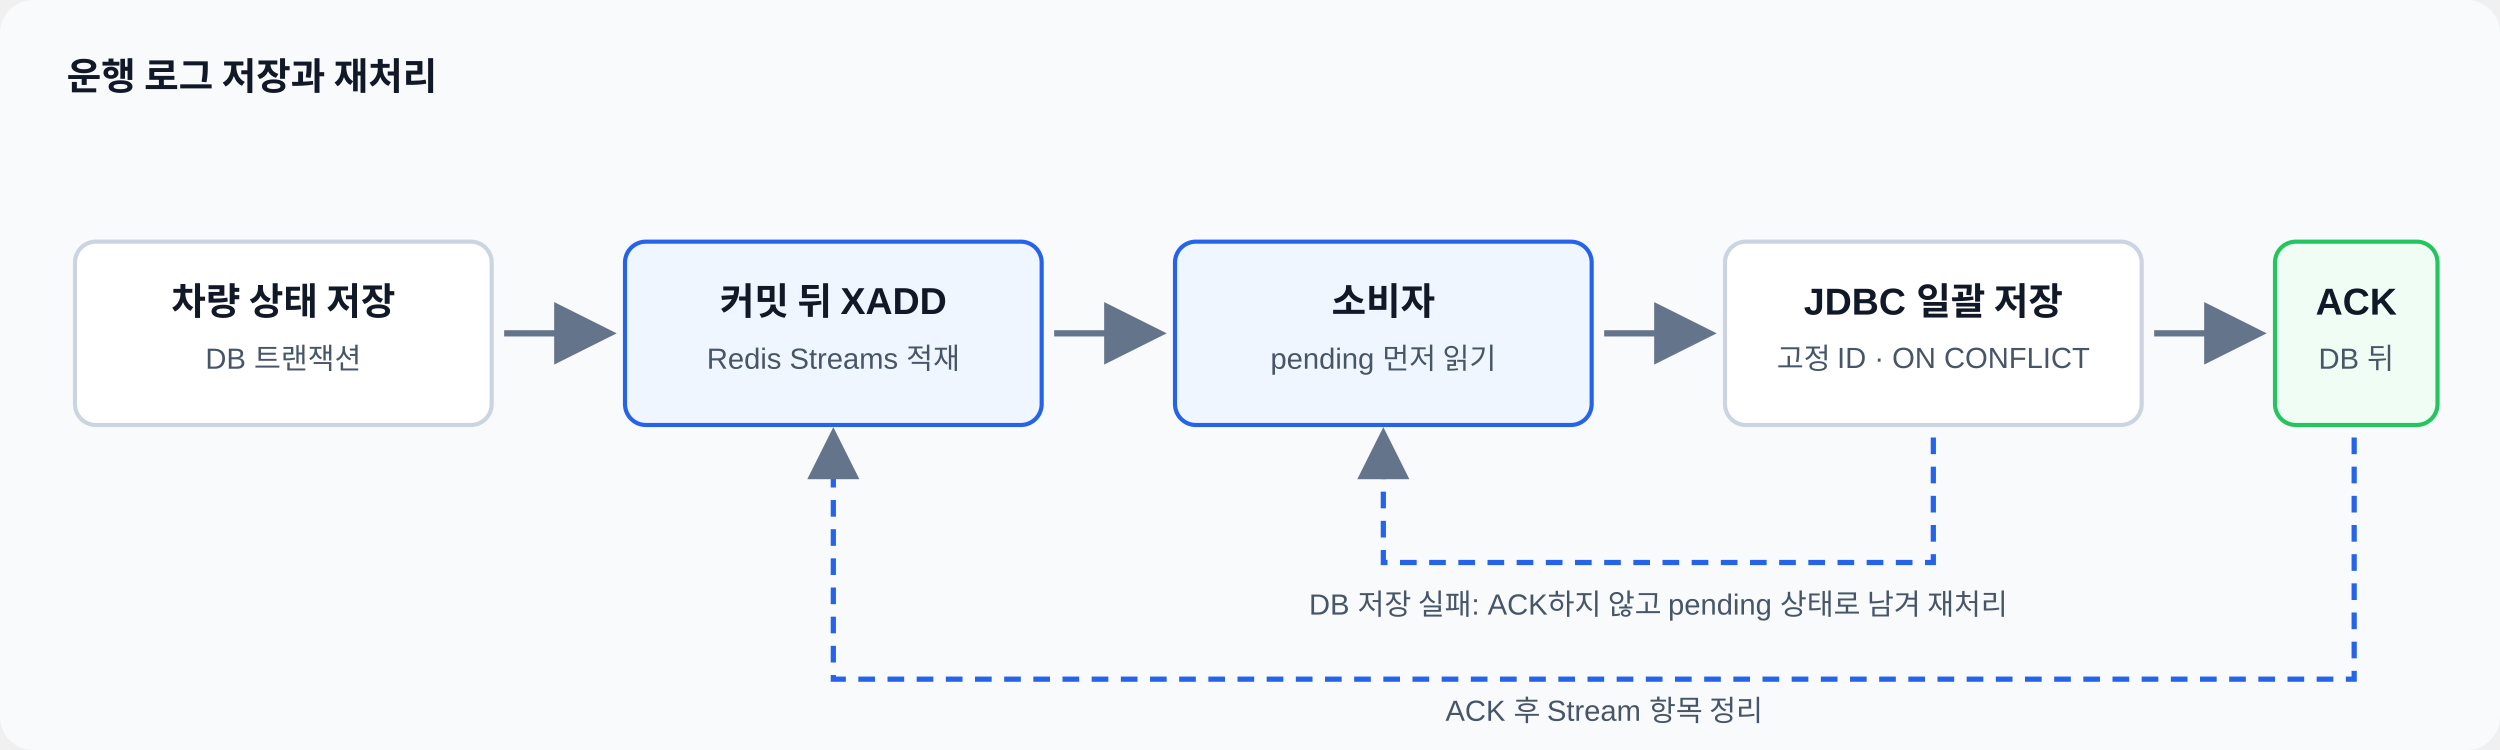
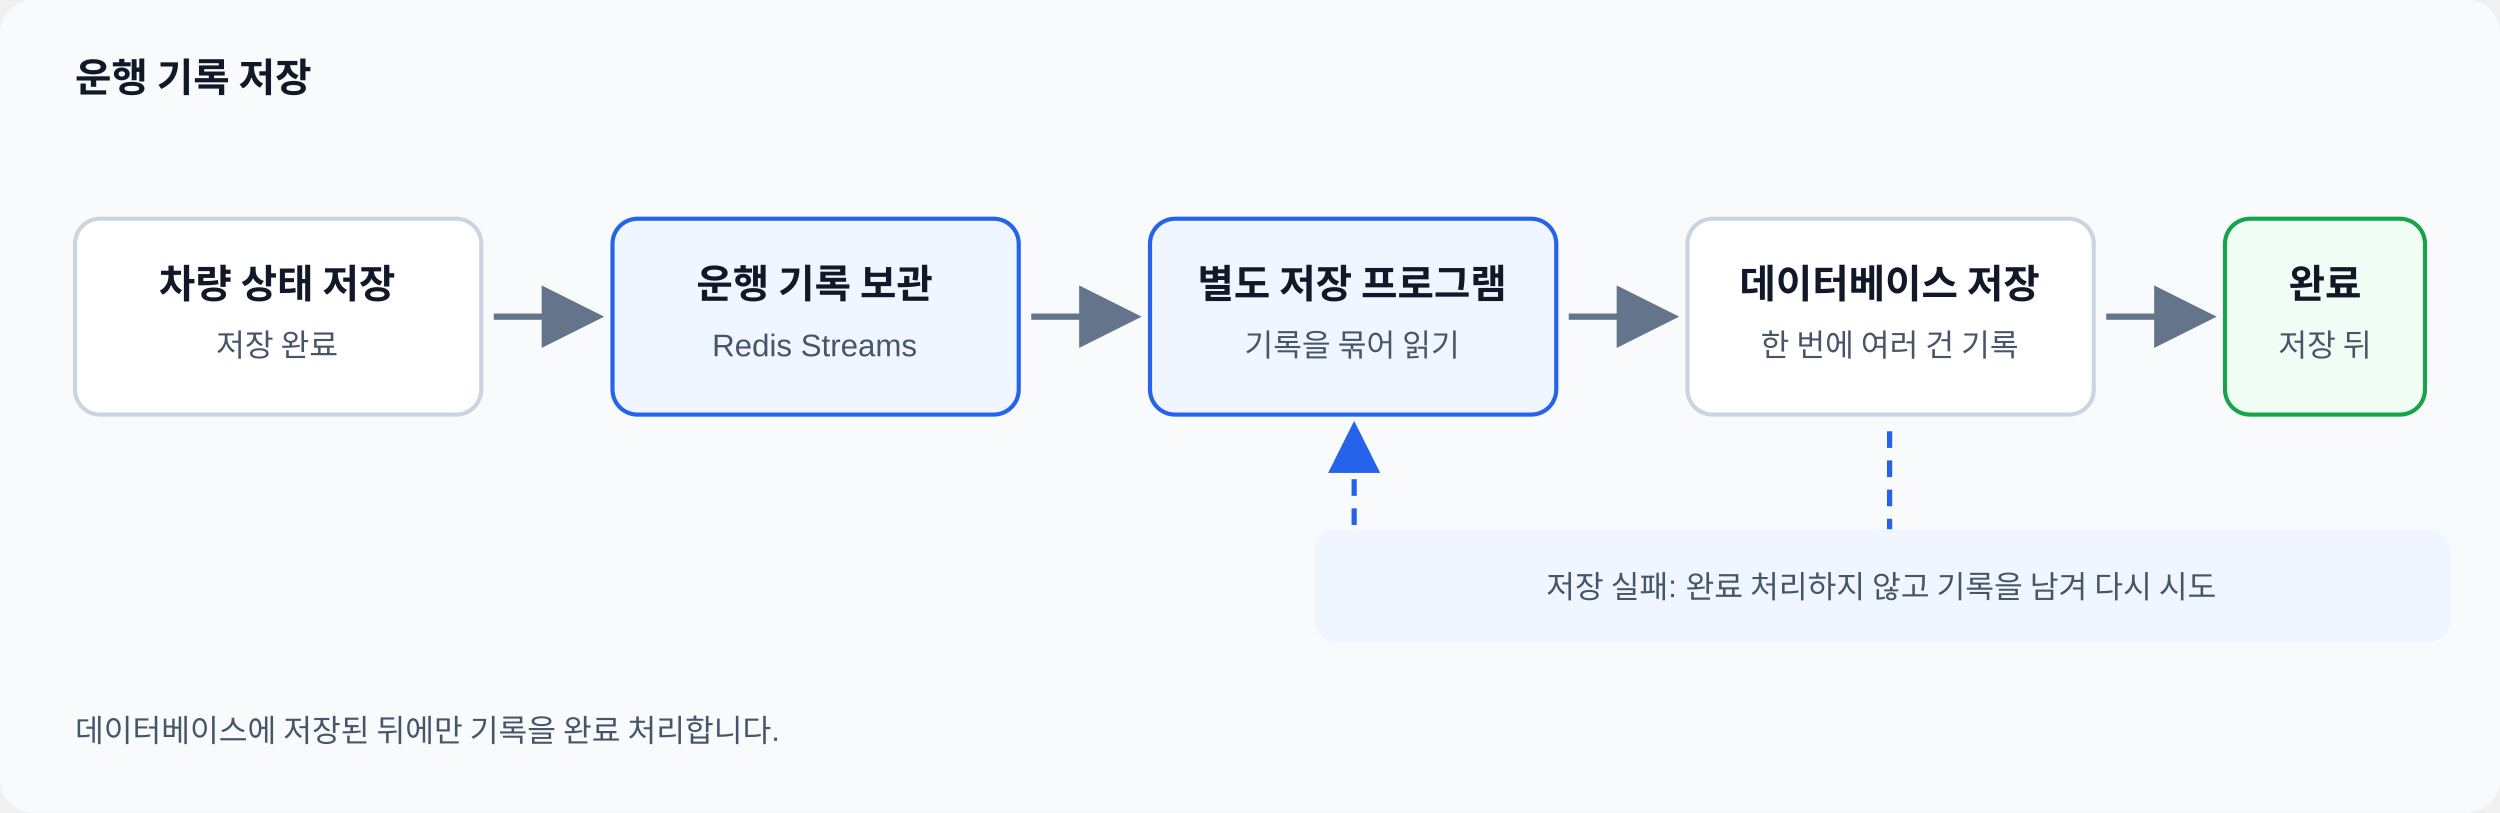
- <svg xmlns="http://www.w3.org/2000/svg" viewBox="0 0 1200 360" role="img" aria-labelledby="title desc">
+ <svg xmlns="http://www.w3.org/2000/svg" viewBox="0 0 1200 390" role="img" aria-labelledby="title desc">
  <defs>
    <marker id="arrow" markerWidth="10" markerHeight="10" refX="8" refY="5" orient="auto" markerUnits="strokeWidth">
      <path d="M0,0 L10,5 L0,10 z" fill="#64748B" />
    </marker>
+     <marker id="retry-arrow" markerWidth="10" markerHeight="10" refX="8" refY="5" orient="auto" markerUnits="strokeWidth">
+       <path d="M0,0 L10,5 L0,10 z" fill="#2563EB" />
+     </marker>
    <style>
-       .bg{fill:#F8FAFC}.box{fill:#fff;stroke:#CBD5E1;stroke-width:2}.accent{fill:#EFF6FF;stroke:#2563EB;stroke-width:2}.success{fill:#F0FDF4;stroke:#22C55E;stroke-width:2}.label{font:700 18px Pretendard,Arial,sans-serif;fill:#111827}.small{font:14px Pretendard,Arial,sans-serif;fill:#475569}.arrow{fill:none;stroke:#64748B;stroke-width:3;marker-end:url(#arrow)}.return{fill:none;stroke:#2563EB;stroke-width:2.5;stroke-dasharray:8 6;marker-end:url(#arrow)}
+       .bg{fill:#F8FAFC}.box{fill:#fff;stroke:#CBD5E1;stroke-width:2}.accent{fill:#EFF6FF;stroke:#2563EB;stroke-width:2}.success{fill:#F0FDF4;stroke:#16A34A;stroke-width:2}.label{font:700 19px Pretendard,Arial,sans-serif;fill:#111827}.small{font:15px Pretendard,Arial,sans-serif;fill:#475569}.arrow{fill:none;stroke:#64748B;stroke-width:3;marker-end:url(#arrow)}.retry{fill:none;stroke:#2563EB;stroke-width:2.5;stroke-dasharray:8 6;marker-end:url(#retry-arrow)}
    </style>
  </defs>
-   <rect class="bg" width="1200" height="360" rx="16" />
-   <text class="label" x="32" y="43">운행 로그 저장과 재처리</text>
-   <rect class="box" x="36" y="116" width="200" height="88" rx="10" />
-   <text class="label" x="136" y="151" text-anchor="middle">차량 상태 저장</text>
-   <text class="small" x="136" y="177" text-anchor="middle">DB 트랜잭션</text>
-   <path class="arrow" d="M242 160 H290" />
-   <rect class="accent" x="300" y="116" width="200" height="88" rx="10" />
-   <text class="label" x="400" y="151" text-anchor="middle">커밋 뒤 XADD</text>
-   <text class="small" x="400" y="177" text-anchor="middle">Redis Streams 적재</text>
-   <path class="arrow" d="M506 160 H554" />
-   <rect class="accent" x="564" y="116" width="200" height="88" rx="10" />
-   <text class="label" x="664" y="151" text-anchor="middle">소비자</text>
-   <text class="small" x="664" y="177" text-anchor="middle">pending 먼저 읽기</text>
-   <path class="arrow" d="M770 160 H818" />
-   <rect class="box" x="828" y="116" width="200" height="88" rx="10" />
-   <text class="label" x="928" y="151" text-anchor="middle">JDBC 일괄 저장</text>
-   <text class="small" x="928" y="177" text-anchor="middle">고정 ID · ON CONFLICT</text>
-   <path class="arrow" d="M1034 160 H1082" />
-   <rect class="success" x="1092" y="116" width="78" height="88" rx="10" />
-   <text class="label" x="1131" y="151" text-anchor="middle">ACK</text>
-   <text class="small" x="1131" y="177" text-anchor="middle">DB 뒤</text>
-   <path class="return" d="M928 210 V270 H664 V210" />
-   <text class="small" x="796" y="295" text-anchor="middle">DB 저장 실패: ACK하지 않고 pending 상태로 남겨 재처리</text>
-   <path class="return" d="M1130 210 V326 H400 V210" />
-   <text class="small" x="770" y="346" text-anchor="middle">ACK 후 Stream 항목 정리</text>
+   <rect class="bg" width="1200" height="390" rx="16" />
+   <text class="label" x="36" y="44">운행 기록 저장</text>
+   <rect class="box" x="36" y="105" width="195" height="94" rx="12" />
+   <text class="label" x="133" y="143" text-anchor="middle">차량 상태 저장</text>
+   <text class="small" x="133" y="171" text-anchor="middle">저장 완료</text>
+   <path class="arrow" d="M237 152 H284" />
+   <rect class="accent" x="294" y="105" width="195" height="94" rx="12" />
+   <text class="label" x="391" y="143" text-anchor="middle">운행 기록 보관</text>
+   <text class="small" x="391" y="171" text-anchor="middle">Redis Streams</text>
+   <path class="arrow" d="M495 152 H542" />
+   <rect class="accent" x="552" y="105" width="195" height="94" rx="12" />
+   <text class="label" x="649" y="143" text-anchor="middle">별도 저장 프로그램</text>
+   <text class="small" x="649" y="171" text-anchor="middle">기록을 묶어 읽기</text>
+   <path class="arrow" d="M753 152 H800" />
+   <rect class="box" x="810" y="105" width="195" height="94" rx="12" />
+   <text class="label" x="907" y="143" text-anchor="middle">데이터베이스 저장</text>
+   <text class="small" x="907" y="171" text-anchor="middle">한 번에 여러 건 기록</text>
+   <path class="arrow" d="M1011 152 H1058" />
+   <rect class="success" x="1068" y="105" width="96" height="94" rx="12" />
+   <text class="label" x="1116" y="143" text-anchor="middle">완료</text>
+   <text class="small" x="1116" y="171" text-anchor="middle">저장 뒤</text>
+   <path class="retry" d="M907 207 V276 H650 V207" />
+   <rect x="631" y="254" width="545" height="54" rx="10" fill="#EFF6FF" />
+   <text class="small" x="903" y="287" text-anchor="middle">저장 실패: 완료 처리하지 않고 기록을 남겨 다시 시도</text>
+   <text class="small" x="36" y="356">데이터베이스에 저장된 뒤에만 기록을 완료 처리합니다.</text>
</svg>
